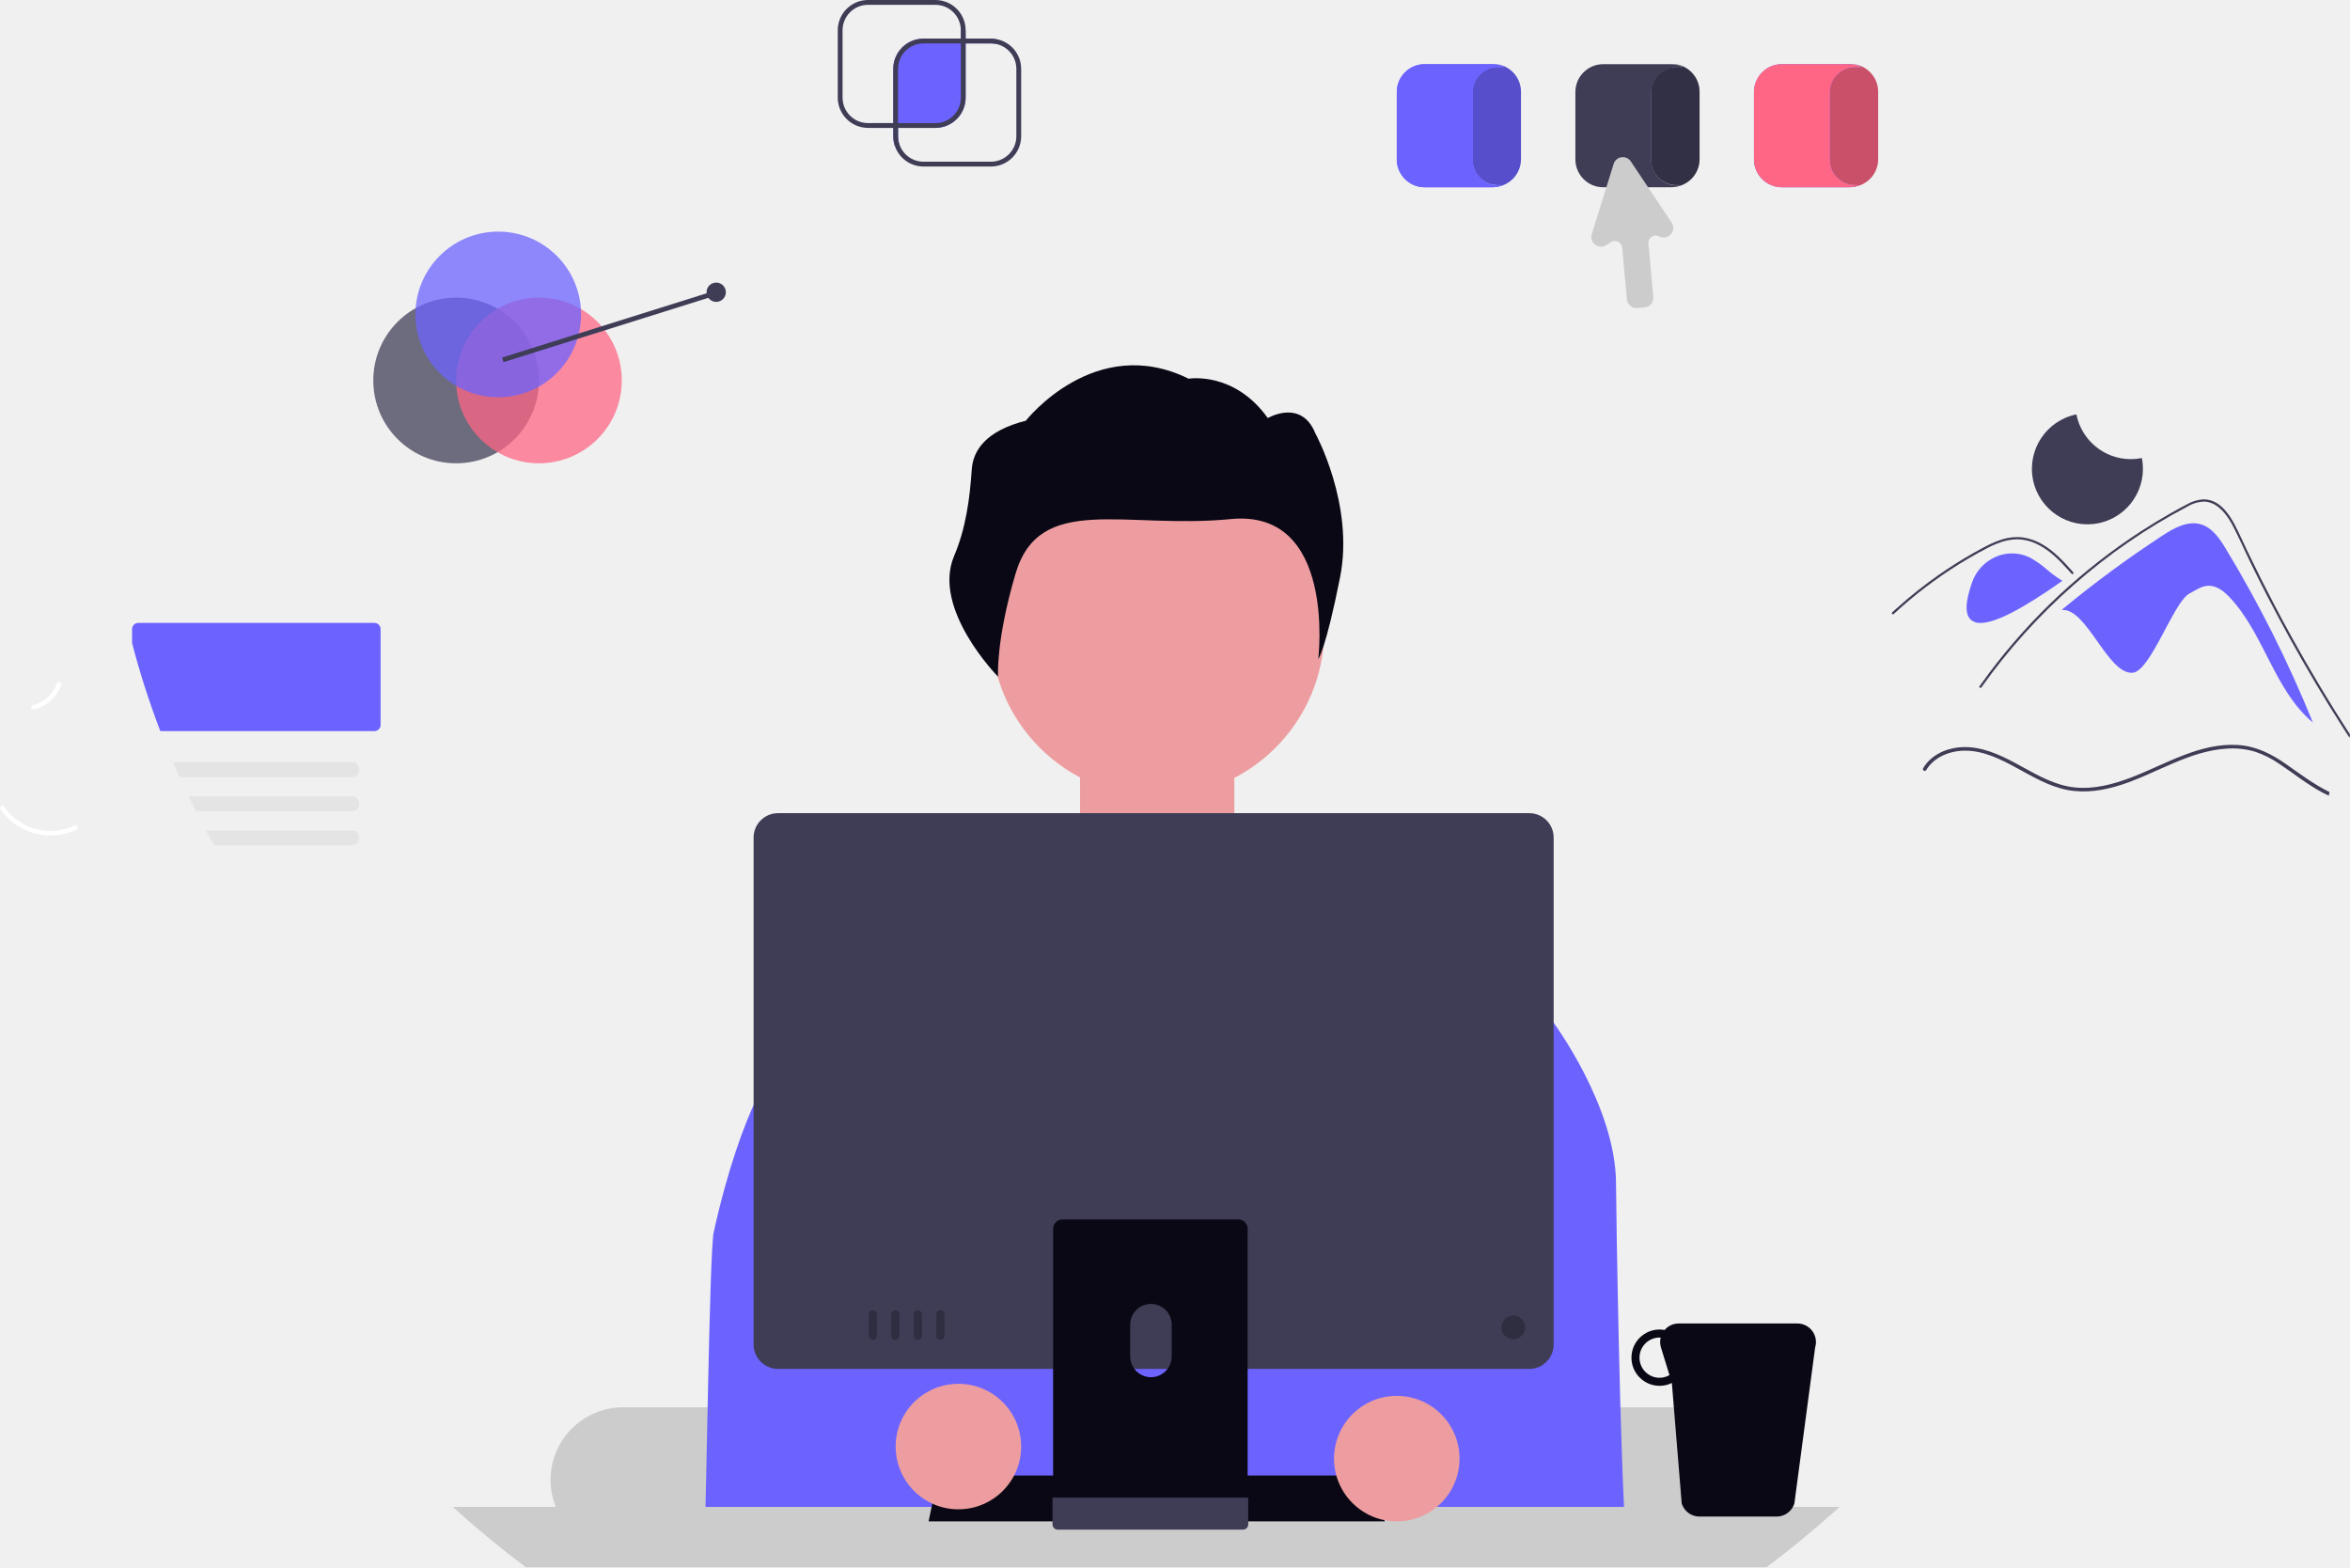
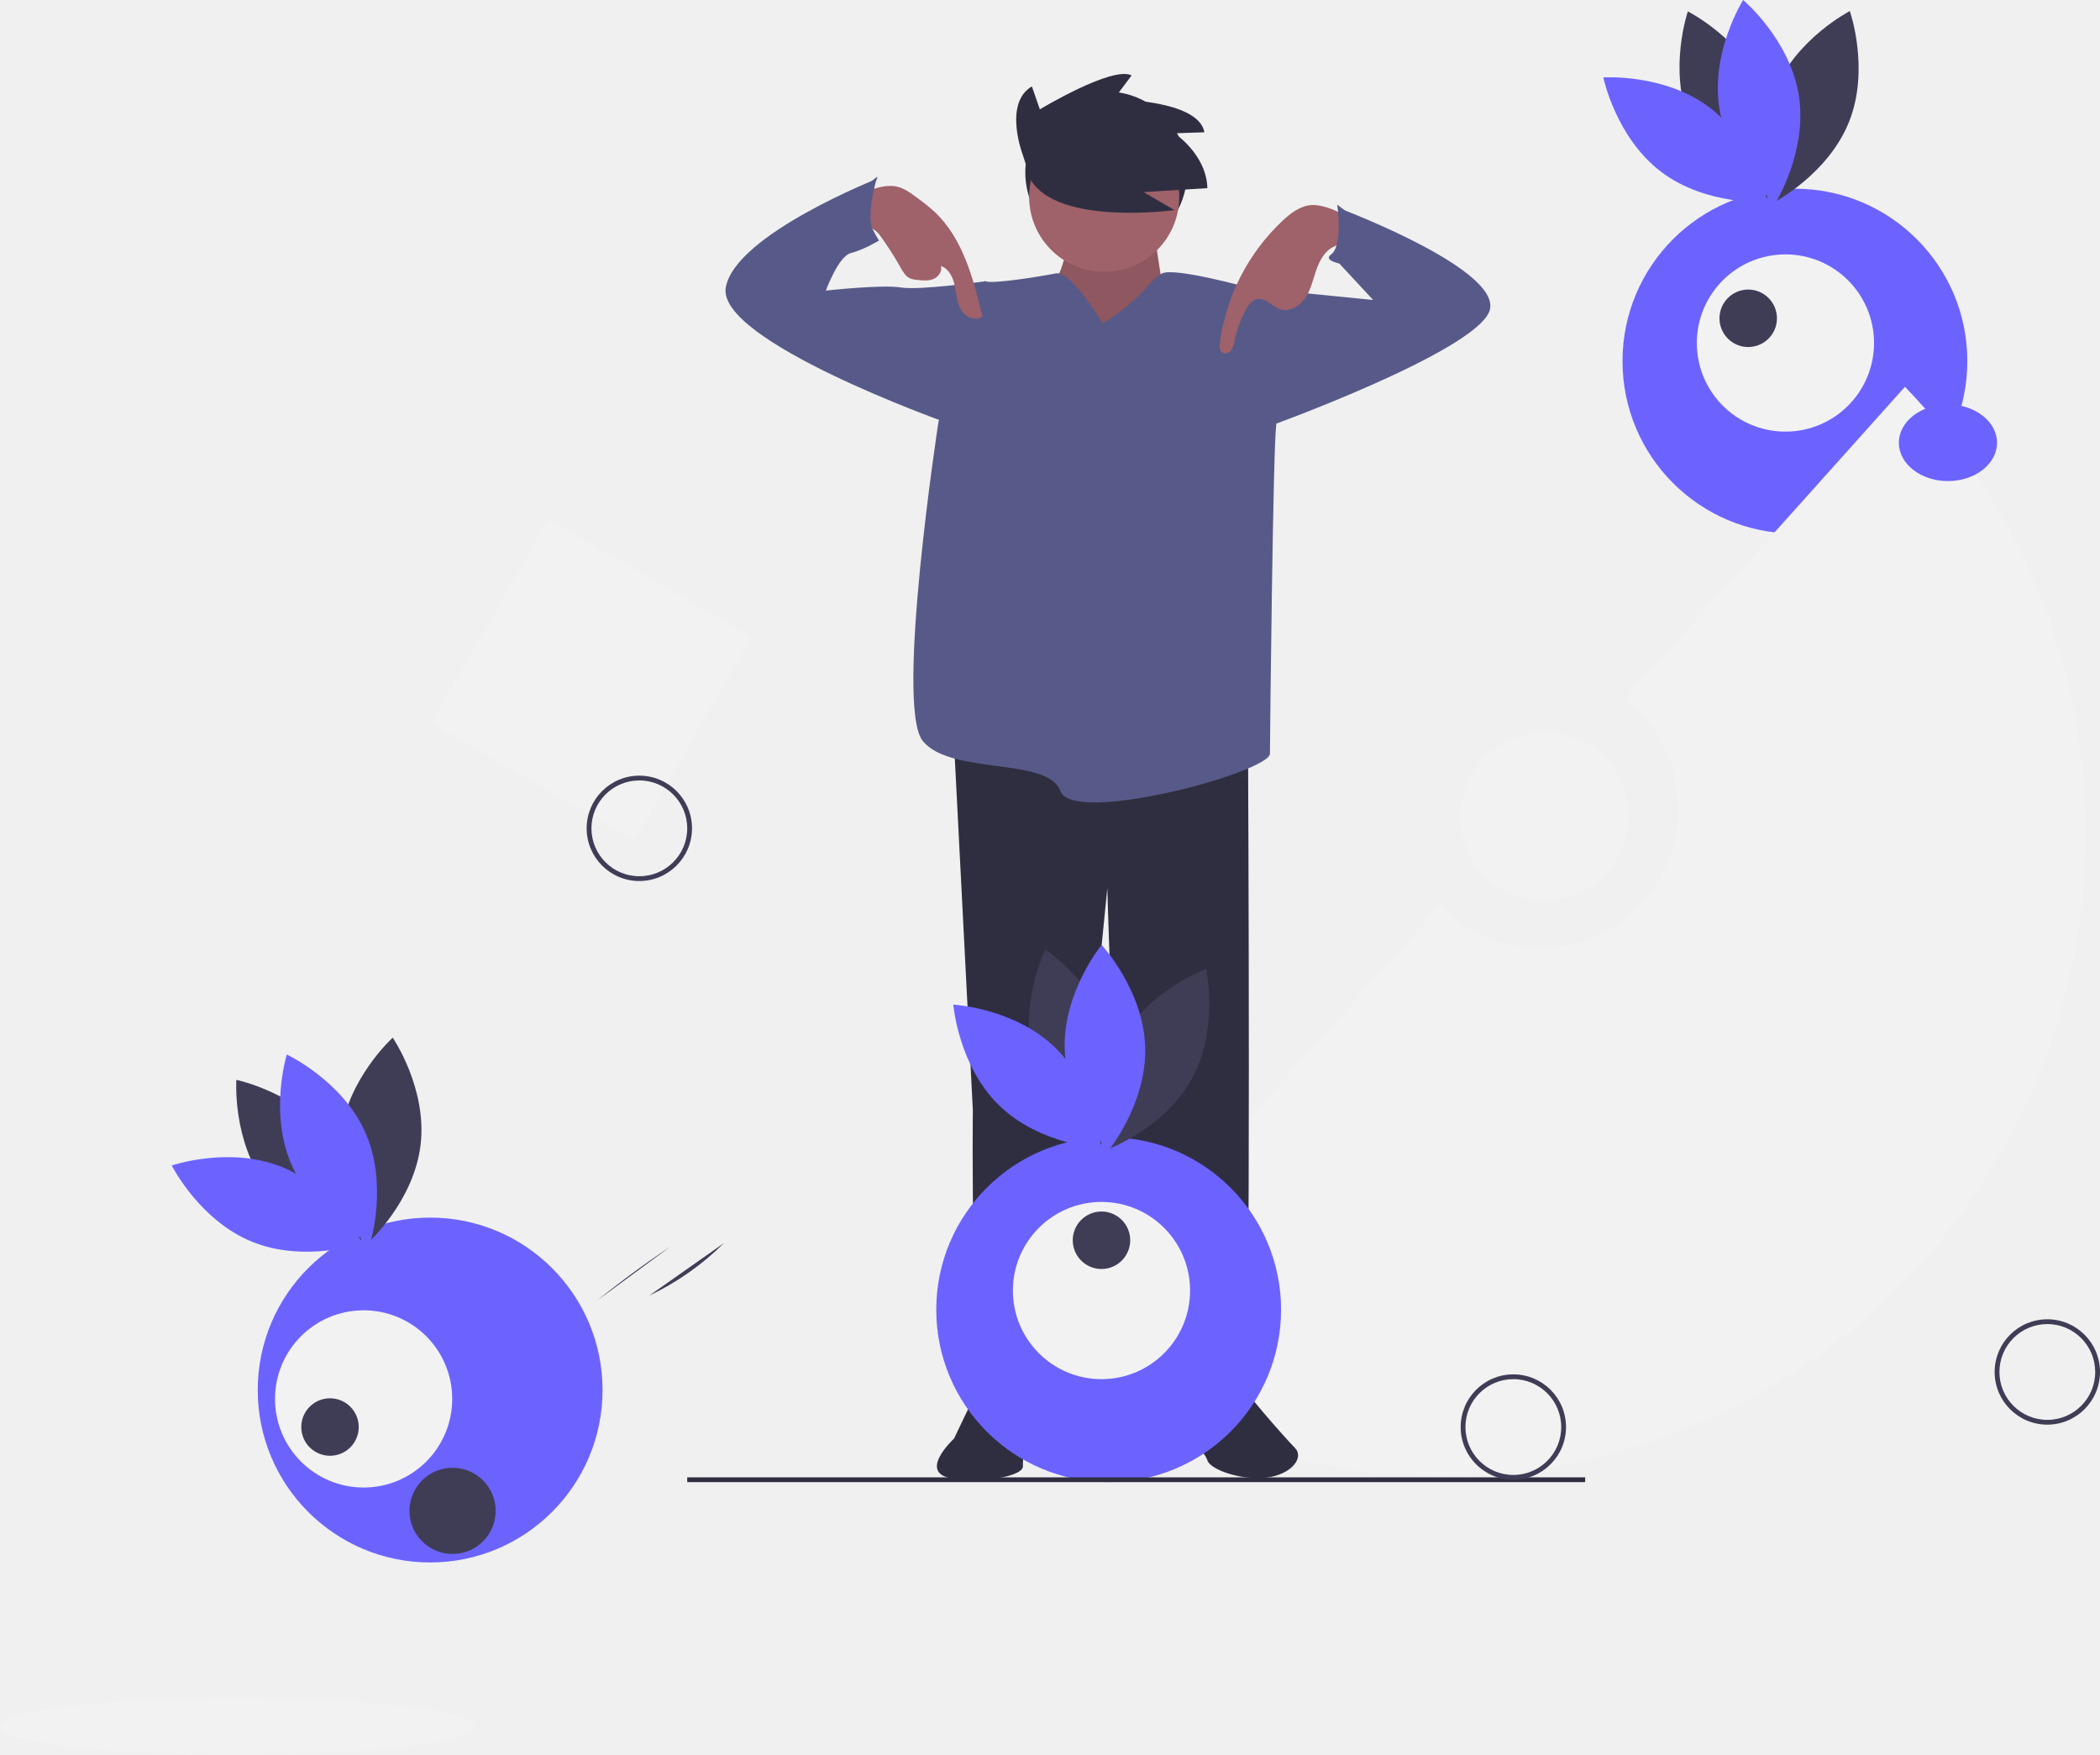
- <svg xmlns="http://www.w3.org/2000/svg" width="800.117" height="533.577" viewBox="0 0 800.117 533.577" role="img" artist="Katerina Limpitsouni" source="https://undraw.co/">
-   <g transform="translate(-561.1 -255.53)">
-     <path d="M227.085,491.32a20.667,20.667,0,0,1-25.842-6.955c-.56-.819.685-1.728,1.246-.908a19.137,19.137,0,0,0,24.052,6.421c.895-.428,1.434,1.017.544,1.443Z" transform="translate(359.999 46.668)" fill="#fff" />
-     <path d="M213.126,445.381a11.7,11.7,0,0,0,8.27-7.4c.334-.936,1.737-.294,1.4.635a13.109,13.109,0,0,1-9.131,8.212.8.8,0,0,1-.993-.449A.775.775,0,0,1,213.126,445.381Z" transform="translate(359.099 50.233)" fill="#fff" />
-     <path d="M789.88,705.353H429.157A24.746,24.746,0,0,0,404.44,730.07a24.468,24.468,0,0,0,1.783,9.195,24.719,24.719,0,0,0,22.934,15.53H789.88a24.719,24.719,0,0,0,21.332-12.244,23.863,23.863,0,0,0,1.611-3.287,24.468,24.468,0,0,0,1.783-9.195,24.753,24.753,0,0,0-24.725-24.717Z" transform="translate(344.106 29.299)" fill="#ccc" />
-     <rect width="52.545" height="61.763" transform="translate(928.822 509.469)" fill="#ed9da0" />
-     <path d="M421.339,358.755h5.493A10.071,10.071,0,0,1,436.9,368.826H411.268a10.071,10.071,0,0,1,10.071-10.071Z" transform="translate(525.879 110.849)" fill="#ccc" />
-     <circle cx="56.737" cy="56.737" r="56.737" transform="translate(898.509 413.264)" fill="#ed9da0" />
-     <path d="M559.362,356.041c.429-6.516,4.738-13.183,18.427-16.667,0,0,23.494-30.042,55.419-14.288,0,0,15.477-2.663,26.954,13.4,0,0,11.379-6.711,16.179,5.184,0,0,13.345,24.263,8.432,49.012s-7.428,27.837-7.428,27.837,6.262-51.192-29.808-47.642-65.11-9.135-73.279,18.638c-6.783,23.061-5.928,35.038-5.928,35.038s-22.682-23.006-14.97-41.121C557.306,376.162,558.7,366.089,559.362,356.041Z" transform="translate(332.592 59.378)" fill="#090814" />
-     <path d="M461.292,735.055H775.121c-2.1-23.939-3.468-115.447-3.468-121.469,0-26.564-21.736-55.552-21.736-55.552l-7.78-4.3-64.973-20.271L660.349,511.62a18.7,18.7,0,0,0-14.975-7.312l-53.115.4a18.754,18.754,0,0,0-12.6,4.992l-32.891,30.512L498.53,563.247l-.082-.082-.5.375-7.159,5.156-4.6,3.328S474.1,586.518,464.444,629.99C462.991,636.529,461.972,721.17,461.292,735.055Z" transform="translate(339.663 45.013)" fill="#6c63ff" />
-     <path d="M840.492,742.14c-.756.69-1.52,1.372-2.284,2.054q-4.339,3.858-8.8,7.584-6.742,5.62-13.764,10.9H393.169q-12.9-9.688-24.857-20.543Z" transform="translate(346.93 26.424)" fill="#ccc" />
-     <path d="M501.606,687.088H346.3l3.286-15.612h148.73Z" transform="translate(530.957 86.407)" fill="#090814" />
-     <path d="M860.165,674.4H819.753a6.242,6.242,0,0,0-4.791,2.219,9.059,9.059,0,0,0-1.709-.164,9.585,9.585,0,1,0,0,19.17,9.476,9.476,0,0,0,4.173-.969l.675,8.282,2.679,32.737a5.976,5.976,0,0,0,.509,1.175,6.3,6.3,0,0,0,5.53,3.287H853.1a6.323,6.323,0,0,0,5.538-3.287,6.479,6.479,0,0,0,.5-1.175l7.067-53.1a6.319,6.319,0,0,0-6.04-8.176Zm-46.911,18.489a6.849,6.849,0,0,1,0-13.7c.123,0,.238.033.362.041a6.275,6.275,0,0,0,.1,3.344l2.892,9.4a6.737,6.737,0,0,1-3.353.912Z" transform="translate(312.902 31.719)" fill="#090814" />
-     <path d="M743.547,485.931H487.732a8.3,8.3,0,0,0-8.291,8.291V666.846a8.3,8.3,0,0,0,8.291,8.291H743.547a8.3,8.3,0,0,0,8.291-8.291V494.222a8.3,8.3,0,0,0-8.291-8.291Z" transform="translate(338.244 46.449)" fill="#3f3d56" />
-     <path d="M653.095,635.977H593.25a3.193,3.193,0,0,0-3.188,3.2v94.538h66.23V639.173a3.195,3.195,0,0,0-3.2-3.2Zm-29.721,53.715a7.1,7.1,0,0,1-7.067-7.067v-10.9a7.067,7.067,0,0,1,14.133,0v10.9a7.1,7.1,0,0,1-7.067,7.067Z" transform="translate(329.598 34.722)" fill="#090814" />
-     <path d="M589.839,738.717v9.121a1.787,1.787,0,0,0,1.783,1.783H654.7a1.792,1.792,0,0,0,1.783-1.783v-9.121Z" transform="translate(329.615 26.691)" fill="#3f3d56" />
-     <circle cx="4.039" cy="4.039" r="4.039" transform="translate(1072.313 703.414)" fill="#2f2e41" />
-     <path d="M523.347,669.493a1.413,1.413,0,0,0-1.413,1.413v7.272a1.413,1.413,0,1,0,2.827,0v-7.272a1.413,1.413,0,0,0-1.413-1.413Z" transform="translate(334.923 32.102)" fill="#2f2e41" />
-     <path d="M531.672,669.493a1.413,1.413,0,0,0-1.413,1.413v7.272a1.413,1.413,0,1,0,2.827,0v-7.272a1.413,1.413,0,0,0-1.413-1.413Z" transform="translate(334.272 32.102)" fill="#2f2e41" />
-     <path d="M540,669.493a1.413,1.413,0,0,0-1.413,1.413v7.272a1.413,1.413,0,1,0,2.827,0v-7.272A1.413,1.413,0,0,0,540,669.493Z" transform="translate(333.622 32.102)" fill="#2f2e41" />
-     <path d="M548.323,669.493a1.413,1.413,0,0,0-1.413,1.413v7.272a1.413,1.413,0,1,0,2.827,0v-7.272a1.413,1.413,0,0,0-1.413-1.413Z" transform="translate(332.971 32.102)" fill="#2f2e41" />
-     <circle cx="21.364" cy="21.364" r="21.364" transform="translate(866.053 726.657)" fill="#ed9da0" />
-     <circle cx="21.364" cy="21.364" r="21.364" transform="translate(1015.307 730.766)" fill="#ed9da0" />
-     <path d="M951.482,443.834c-2.111-3.492-4.613-7.22-8.531-8.36-4.537-1.32-9.2,1.3-13.151,3.891a383.216,383.216,0,0,0-34.1,25.128l.012.136c8.483-.585,15.524,21.972,24.007,21.387,6.129-.423,13.912-24.045,19.328-26.945,2.055-1.1,4.059-2.57,6.388-2.672,2.894-.127,5.417,1.894,7.4,4.005,11.729,12.49,15.123,31.589,28.281,42.562a417.584,417.584,0,0,0-29.629-59.131Z" transform="translate(367.473 -1.438)" fill="#6c63ff" />
-     <path d="M971.668,473.478q9.281,16.763,19.688,32.86v.008c-.041.378-.1.756-.156,1.134q-1.257-1.923-2.49-3.862-9.343-14.655-17.757-29.869-3.994-7.235-7.79-14.585-2.934-5.694-5.744-11.455c-.534-1.1-1.052-2.2-1.569-3.311-1.216-2.6-2.416-5.21-3.7-7.773-1.463-2.925-3.246-5.982-5.933-7.946A8.094,8.094,0,0,0,942,427.052a11.772,11.772,0,0,0-6.105,1.75,196.482,196.482,0,0,0-38.645,26.648A201.367,201.367,0,0,0,865.865,490.3c-.279.394-.937.016-.657-.386,1.109-1.561,2.227-3.1,3.377-4.626a202.328,202.328,0,0,1,51.645-48.169q5.017-3.254,10.23-6.2c1.75-.994,3.509-1.972,5.3-2.892a12.923,12.923,0,0,1,5.62-1.742c6.82-.107,10.354,7.617,12.778,12.811q1.134,2.453,2.309,4.9,4.425,9.244,9.195,18.341Q968.6,467.936,971.668,473.478Z" transform="translate(369.861 -0.747)" fill="#3f3d56" />
-     <path d="M894.057,452.725c-.4-.442-.79-.883-1.189-1.325-3.144-3.477-6.518-6.914-10.836-8.908a15.72,15.72,0,0,0-6.586-1.527,18.8,18.8,0,0,0-6.839,1.491c-1.03.411-2.036.878-3.028,1.375-1.133.57-2.246,1.178-3.354,1.792q-3.119,1.726-6.157,3.6-6.045,3.736-11.712,8.043-2.937,2.233-5.754,4.613-2.619,2.211-5.133,4.54c-.358.331-.893-.2-.535-.535.442-.411.888-.82,1.335-1.224q1.893-1.711,3.846-3.356,3.562-3.006,7.308-5.779,5.826-4.315,12.052-8.045,3.112-1.862,6.309-3.568c.644-.343,1.295-.679,1.953-1a31.142,31.142,0,0,1,4.643-1.89,16.518,16.518,0,0,1,7.013-.689,18.259,18.259,0,0,1,6.47,2.238c4.24,2.37,7.528,6.034,10.728,9.61C894.915,452.551,894.383,453.089,894.057,452.725Z" transform="translate(372.387 -1.837)" fill="#3f3d56" />
-     <path d="M865.193,469.927a4.882,4.882,0,0,1-3.028-.867c-2.346-1.777-2.285-6.047.188-13.052a14.734,14.734,0,0,1,7.976-8.572,13.653,13.653,0,0,1,11-.065q.455.2.9.424h0a32.385,32.385,0,0,1,5.623,3.989,37.148,37.148,0,0,0,4.683,3.459l.551.323-.522.368C879.245,465.3,870.221,469.927,865.193,469.927Z" transform="translate(370.227 -2.308)" fill="#6c63ff" />
-     <path d="M918.264,410.146a18.9,18.9,0,0,1-18.541-15.236,18.9,18.9,0,1,0,22.292,14.862A18.983,18.983,0,0,1,918.264,410.146Z" transform="translate(368.342 1.705)" fill="#3f3d56" />
-     <circle cx="28.203" cy="28.203" r="28.203" transform="translate(688.196 356.857)" fill="#3f3d56" opacity="0.74" />
-     <circle cx="28.203" cy="28.203" r="28.203" transform="translate(716.399 356.857)" fill="#ff6584" opacity="0.74" />
-     <circle cx="28.203" cy="28.203" r="28.203" transform="translate(702.536 334.379)" fill="#6c63ff" opacity="0.74" />
-     <rect width="75.934" height="1.643" transform="translate(732.045 377.26) rotate(-17.441)" fill="#3f3d56" />
-     <path d="M835.379,229.333h-.468a9.408,9.408,0,0,1,4.2.993h-2.131a8.67,8.67,0,0,0-8.66,8.66v22.943a8.67,8.67,0,0,0,8.66,8.66h1.358a9.418,9.418,0,0,1-3.426.65h.468a9.493,9.493,0,0,0,9.482-9.482V238.815a9.493,9.493,0,0,0-9.482-9.482Z" transform="translate(355.707 47.972)" fill="#ff6584" />
-     <path d="M835.379,229.333h-.468a9.408,9.408,0,0,1,4.2.993h-2.131a8.67,8.67,0,0,0-8.66,8.66v22.943a8.67,8.67,0,0,0,8.66,8.66h1.358a9.418,9.418,0,0,1-3.426.65h.468a9.493,9.493,0,0,0,9.482-9.482V238.815a9.493,9.493,0,0,0-9.482-9.482Z" transform="translate(355.707 47.972)" opacity="0.21" />
-     <path d="M834.887,270.667a8.67,8.67,0,0,1-8.66-8.66V239.064a8.67,8.67,0,0,1,8.66-8.66h2.131a9.409,9.409,0,0,0-4.2-.993H809.877a9.493,9.493,0,0,0-9.482,9.482v22.943a9.493,9.493,0,0,0,9.482,9.482H832.82a9.418,9.418,0,0,0,3.426-.65Z" transform="translate(357.89 47.966)" fill="#6c63ff" />
-     <path d="M834.887,270.667a8.67,8.67,0,0,1-8.66-8.66V239.064a8.67,8.67,0,0,1,8.66-8.66h2.131a9.409,9.409,0,0,0-4.2-.993H809.877a9.493,9.493,0,0,0-9.482,9.482v22.943a9.493,9.493,0,0,0,9.482,9.482H832.82a9.418,9.418,0,0,0,3.426-.65Z" transform="translate(357.89 47.966)" fill="#ff6584" />
-     <circle cx="3.287" cy="3.287" r="3.287" transform="translate(801.662 351.735)" fill="#3f3d56" />
-     <path d="M968.052,541.114c4.815,3.394,9.441,6.853,14.733,9.466-.1.4-.205.813-.3,1.216-.649-.3-1.282-.625-1.915-.953-5.366-2.81-9.984-6.631-15.021-9.951a32.41,32.41,0,0,0-8.1-4.059,26.73,26.73,0,0,0-9.261-1.085c-13.041.641-24.216,8.423-36.336,12.342-5.933,1.923-12.244,2.95-18.431,1.742s-11.685-4.495-17.149-7.469c-5.39-2.942-11.266-5.9-17.56-5.9-5.127.008-10.518,2.062-13.262,6.6a.615.615,0,0,1-1.06-.624,12.93,12.93,0,0,1,2.243-2.8c3.583-3.394,8.85-4.733,13.69-4.339,6.261.509,11.972,3.468,17.387,6.442,5.744,3.155,11.627,6.549,18.267,7.239,6.557.69,13.049-1.027,19.129-3.336,11.775-4.478,23.394-11.939,36.492-11.11C957.772,534.927,963.064,537.605,968.052,541.114Z" transform="translate(371.489 -25.367)" fill="#3f3d56" />
-     <path d="M415.88,283.625v1.668a8.652,8.652,0,0,0-1.676-.164h-8.6v18.456a10.31,10.31,0,0,1-10.3,10.3H382.6v2.843a8.611,8.611,0,0,0,.666,3.32h-1.758a10.121,10.121,0,0,1-.551-3.32v-2.843h-6.985v-1.643h6.985V293.79a10.31,10.31,0,0,1,10.3-10.3h12.7V280.61h1.643v2.876h8.6a10.259,10.259,0,0,1,1.676.14Z" transform="translate(484.274 -14.808)" fill="#6c63ff" />
-     <path d="M394.294,269.467H371.352a10.31,10.31,0,0,0-10.3,10.3v22.942a10.31,10.31,0,0,0,10.3,10.3h22.942a10.31,10.31,0,0,0,10.3-10.3V279.739A10.309,10.309,0,0,0,394.294,269.467Zm8.661,33.246a8.672,8.672,0,0,1-8.661,8.661H371.352a8.672,8.672,0,0,1-8.661-8.661V279.772a8.673,8.673,0,0,1,8.661-8.661h22.942a8.671,8.671,0,0,1,8.661,8.628Z" transform="translate(485.284 -13.938)" fill="#3f3d56" />
-     <path d="M381.55,312.489v1.643h1.643v-1.643Zm0,0v1.643h1.643v-1.643Zm34.923-28.62a10.263,10.263,0,0,0-1.676-.14H391.854a10.31,10.31,0,0,0-10.3,10.3v22.942a10.12,10.12,0,0,0,.551,3.32,10.308,10.308,0,0,0,9.754,6.985H414.8a10.31,10.31,0,0,0,10.3-10.3V294.034A10.3,10.3,0,0,0,416.472,283.869Zm6.985,33.107a8.672,8.672,0,0,1-8.661,8.661H391.854a8.673,8.673,0,0,1-8.661-8.661V294.034a8.672,8.672,0,0,1,8.661-8.661H414.8a8.664,8.664,0,0,1,8.661,8.661Zm-41.907-4.487v1.643h1.643v-1.643Z" transform="translate(483.682 -15.052)" fill="#3f3d56" />
-     <path d="M337.958,547.3h-80.4a2.116,2.116,0,0,0-2.115,2.108v4.766a285.287,285.287,0,0,0,9.619,29.969h72.893a2.106,2.106,0,0,0,2.108-2.108V549.41A2.11,2.11,0,0,0,337.958,547.3Z" transform="translate(350.622 -79.698)" fill="#6c63ff" />
-     <path d="M334.679,609.663H273.737c.725,1.7,1.464,3.389,2.23,5.07h58.711C337.987,614.781,337.953,609.616,334.679,609.663Z" transform="translate(346.241 -94.634)" fill="#e4e4e4" />
-     <path d="M336.344,624.941H280.69q1.22,2.552,2.508,5.071h53.146C339.652,630.059,339.618,624.9,336.344,624.941Z" transform="translate(344.576 -98.294)" fill="#e4e4e4" />
-     <path d="M338.212,640.229H288.489c.908,1.7,1.844,3.389,2.793,5.07h46.93C341.52,645.346,341.486,640.181,338.212,640.229Z" transform="translate(342.708 -101.956)" fill="#e4e4e4" />
-     <path d="M901.341,229.333h-.468a9.409,9.409,0,0,1,4.2.993H902.94a8.67,8.67,0,0,0-8.661,8.66v22.943a8.67,8.67,0,0,0,8.66,8.66H904.3a9.417,9.417,0,0,1-3.426.65h.468a9.493,9.493,0,0,0,9.482-9.482V238.815a9.493,9.493,0,0,0-9.482-9.482Z" transform="translate(228.938 47.972)" fill="#3f3d56" />
-     <path d="M901.341,229.333h-.468a9.409,9.409,0,0,1,4.2.993H902.94a8.67,8.67,0,0,0-8.661,8.66v22.943a8.67,8.67,0,0,0,8.66,8.66H904.3a9.417,9.417,0,0,1-3.426.65h.468a9.493,9.493,0,0,0,9.482-9.482V238.815a9.493,9.493,0,0,0-9.482-9.482Z" transform="translate(228.938 47.972)" opacity="0.21" />
-     <path d="M835.379,229.333h-.468a9.408,9.408,0,0,1,4.2.993h-2.131a8.67,8.67,0,0,0-8.66,8.66v22.943a8.67,8.67,0,0,0,8.66,8.66h1.358a9.418,9.418,0,0,1-3.426.65h.468a9.493,9.493,0,0,0,9.482-9.482V238.815a9.493,9.493,0,0,0-9.482-9.482Z" transform="translate(234.094 47.972)" fill="#6c63ff" />
-     <path d="M835.379,229.333h-.468a9.408,9.408,0,0,1,4.2.993h-2.131a8.67,8.67,0,0,0-8.66,8.66v22.943a8.67,8.67,0,0,0,8.66,8.66h1.358a9.418,9.418,0,0,1-3.426.65h.468a9.493,9.493,0,0,0,9.482-9.482V238.815a9.493,9.493,0,0,0-9.482-9.482Z" transform="translate(234.094 47.972)" opacity="0.21" />
-     <path d="M834.887,270.667a8.67,8.67,0,0,1-8.66-8.66V239.064a8.67,8.67,0,0,1,8.66-8.66h2.131a9.409,9.409,0,0,0-4.2-.993H809.877a9.493,9.493,0,0,0-9.482,9.482v22.943a9.493,9.493,0,0,0,9.482,9.482H832.82a9.418,9.418,0,0,0,3.426-.65Z" transform="translate(236.277 47.966)" fill="#6c63ff" />
-     <path d="M900.849,270.667a8.67,8.67,0,0,1-8.661-8.66V239.064a8.67,8.67,0,0,1,8.661-8.66h2.131a9.408,9.408,0,0,0-4.2-.993H875.839a9.493,9.493,0,0,0-9.482,9.482v22.943a9.493,9.493,0,0,0,9.482,9.482h22.943a9.418,9.418,0,0,0,3.426-.65Z" transform="translate(231.121 47.966)" fill="#3f3d56" />
-     <path d="M899.6,286.038,891.565,274l-5.875-8.8a3.269,3.269,0,0,0-5.842.846L877.374,274l-4.98,15.982a3.275,3.275,0,0,0,4.848,3.755l1.767-1.093a2.453,2.453,0,0,1,3.731,1.865l1.619,17.667a3.28,3.28,0,0,0,3.254,2.975c.1,0,.2-.008.3-.016l2.482-.222a3.268,3.268,0,0,0,2.958-3.558l-1.668-18.242a2.45,2.45,0,0,1,3.468-2.449l.362.164a3.27,3.27,0,0,0,4.084-4.791Z" transform="translate(230.66 45.283)" fill="#ccc" />
-     <path d="M834.887,270.667a8.67,8.67,0,0,1-8.66-8.66V239.064a8.67,8.67,0,0,1,8.66-8.66h2.131a9.409,9.409,0,0,0-4.2-.993H809.877a9.493,9.493,0,0,0-9.482,9.482v22.943a9.493,9.493,0,0,0,9.482,9.482H832.82a9.418,9.418,0,0,0,3.426-.65Z" transform="translate(236.277 47.966)" fill="#6c63ff" />
-   </g>
+ <svg xmlns="http://www.w3.org/2000/svg" width="877" height="732.809" viewBox="0 0 877 732.809" role="img" artist="Katerina Limpitsouni" source="https://undraw.co/">
+   <rect x="359.5" y="318.477" width="98" height="98" transform="translate(76.96711 -238.6127) rotate(30)" fill="#f2f2f2" />
+   <circle cx="749.591" cy="150.798" r="72" fill="#6c63ff" />
+   <path d="M867.067,134.553c8.974,22.005,31.813,33.495,31.813,33.495s8.288-24.186-.686-46.19-31.813-33.495-31.813-33.495S858.093,112.548,867.067,134.553Z" transform="translate(-161.5 -83.59531)" fill="#3f3d56" />
+   <path d="M875.512,128.541c18.934,14.361,24.126,39.395,24.126,39.395s-25.506,1.75-44.441-12.611-24.126-39.395-24.126-39.395S856.577,114.18,875.512,128.541Z" transform="translate(-161.5 -83.59531)" fill="#6c63ff" />
+   <path d="M902.482,121.975c-8.794,22.077-.307,46.194-.307,46.194s22.744-11.678,31.537-33.755.307-46.194.307-46.194S911.275,99.897,902.482,121.975Z" transform="translate(-161.5 -83.59531)" fill="#3f3d56" />
+   <path d="M912.735,123.499c3.683,23.477-9.937,45.114-9.937,45.114s-19.591-16.427-23.274-39.904,9.937-45.114,9.937-45.114S909.052,100.022,912.735,123.499Z" transform="translate(-161.5 -83.59531)" fill="#6c63ff" />
+   <circle cx="745.631" cy="143.226" r="37" fill="#f2f2f2" />
+   <circle cx="730.089" cy="132.908" r="12" fill="#3f3d56" />
+   <path d="M1016.5,678.477a22,22,0,1,1,22-22A22.025,22.025,0,0,1,1016.5,678.477Zm0-42a20,20,0,1,0,20,20A20.022,20.022,0,0,0,1016.5,636.477Z" transform="translate(-161.5 -83.59531)" fill="#3f3d56" />
+   <path d="M428.5,451.477a22,22,0,1,1,22-22A22.025,22.025,0,0,1,428.5,451.477Zm0-42a20,20,0,1,0,20,20A20.022,20.022,0,0,0,428.5,409.477Z" transform="translate(-161.5 -83.59531)" fill="#3f3d56" />
+   <path d="M957.038,245.114,840.061,375.674a57.987,57.987,0,1,1-77.197,86.161l-162.943,181.863a267.098,267.098,0,0,0,164.303,56.202C912.389,699.9,1032.5,579.789,1032.5,431.624A267.369,267.369,0,0,0,957.038,245.114Z" transform="translate(-161.5 -83.59531)" fill="#f2f2f2" />
+   <circle cx="645" cy="340.882" r="35" fill="#f2f2f2" />
+   <circle cx="461.966" cy="71.97" r="33.781" fill="#2f2e41" />
+   <path d="M559.942,394.327l7.837,152.815s-1.306,109.713,6.531,111.019,22.204,10.449,26.122,3.918,23.51-207.671,23.51-207.671,5.224,208.978,20.898,210.284,33.959-6.531,36.571-5.224S682.716,398.245,682.716,398.245Z" transform="translate(-161.5 -83.59531)" fill="#2f2e41" />
+   <path d="M583.452,656.855s-9.143,0-11.755,3.918-11.755,23.51-11.755,23.51S542.962,699.875,561.248,701.181s27.428-2.531,27.428-5.143,0-9.143,3.918-10.449,7.837-7.837,7.837-10.449S596.513,655.549,583.452,656.855Z" transform="translate(-161.5 -83.59531)" fill="#2f2e41" />
+   <path d="M653.982,658.161s-6.531,26.122,0,27.428,10.449,3.918,11.755,7.837,14.367,8.449,24.816,7.143,15.673-8.449,11.755-12.367-23.51-26.122-24.816-30.041S653.982,658.161,653.982,658.161Z" transform="translate(-161.5 -83.59531)" fill="#2f2e41" />
+   <path d="M608.268,180.125s-2.612,19.592-7.837,22.204,2.612,16.979,2.612,16.979l23.51,3.918,20.898-16.979s-3.918-24.816-3.918-26.122S608.268,180.125,608.268,180.125Z" transform="translate(-161.5 -83.59531)" fill="#9f616a" />
+   <path d="M608.268,180.125s-2.612,19.592-7.837,22.204,2.612,16.979,2.612,16.979l23.51,3.918,20.898-16.979s-3.918-24.816-3.918-26.122S608.268,180.125,608.268,180.125Z" transform="translate(-161.5 -83.59531)" opacity="0.1" />
+   <circle cx="461.135" cy="82.162" r="31.347" fill="#9f616a" />
+   <path d="M621.982,218.655S608.921,196.451,602.39,197.757s-26.775,4.571-29.387,3.265-19.592,58.775-19.592,58.775-18.286,118.856-6.531,133.223,52.244,6.531,57.469,20.898S691.859,406.082,691.859,398.245s1.306-127.999,2.612-137.142-11.755-57.469-11.755-57.469-30.694-8.49-35.918-5.877S638.962,208.206,621.982,218.655Z" transform="translate(-161.5 -83.59531)" fill="#575a88" />
+   <path d="M575.615,204.941l-2.612-3.918s-27.428,3.918-35.265,2.612-31.347,1.306-31.347,1.306,5.224-14.367,10.449-15.673,11.755-5.224,11.755-5.224-13.061-19.592,0-26.122c0,0-60.081,23.51-63.999,45.714s91.428,56.163,91.428,56.163Z" transform="translate(-161.5 -83.59531)" fill="#575a88" />
+   <path d="M672.267,206.247l10.449-2.612,52.244,5.224L717.981,190.574s10.449-13.061,3.918-19.592c0,0,69.224,26.122,61.387,43.102s-90.122,47.02-94.04,48.326S672.267,206.247,672.267,206.247Z" transform="translate(-161.5 -83.59531)" fill="#575a88" />
+   <path d="M535.711,161.438c3.233.642,5.996,2.662,8.642,4.628a83.955,83.955,0,0,1,7.368,5.918c11.879,11.105,16.246,27.86,20.024,43.676-2.69,2.266-7.082.382-8.887-2.637S560.927,206.318,560.218,202.873s-2.443-7.147-5.796-8.212c.705,2.187-.996,4.561-3.123,5.43s-4.523.628-6.806.374a9.405,9.405,0,0,1-3.088-.703c-1.772-.857-2.808-2.701-3.773-4.417a135.836,135.836,0,0,0-8.283-12.96,9.622,9.622,0,0,0-2.611-2.734c-4.184-2.554-8.676-5.894-6.593-11.957C521.865,162.69,531.146,160.532,535.711,161.438Z" transform="translate(-161.5 -83.59531)" fill="#9f616a" />
+   <path d="M709.367,169.212c-4.701.234-8.754,3.293-12.196,6.503a85.495,85.495,0,0,0-26.249,51.218c-.168,1.314-.22,2.86.786,3.722,1.131.968,2.996.395,3.925-.769a9.551,9.551,0,0,0,1.488-4.164,46.529,46.529,0,0,1,4.624-12.717c1.105-2.046,2.639-4.201,4.936-4.564,3.421-.54,5.979,3.083,9.247,4.231,3.857,1.354,8.178-1.071,10.522-4.419s3.261-7.453,4.553-11.331c1.291-3.878,3.207-7.854,6.732-9.922,3.753-2.202,12.394-3.732,8.73-9.913C723.801,172.595,714.285,168.967,709.367,169.212Z" transform="translate(-161.5 -83.59531)" fill="#9f616a" />
+   <path d="M588.684,148.412s-8.33-21.658,3.748-28.738l3.332,9.579s30.404-18.326,38.317-14.161l-7.497,9.996s35.402,0,37.901,13.744l-12.495.416s13.328,8.746,13.744,22.907l-26.656,1.666,12.911,7.497s-48.313,6.664-59.975-12.495Z" transform="translate(-161.5 -83.59531)" fill="#2f2e41" />
+   <path d="M508.351,172.941l19.592-15.673s-6.531,19.592,0,26.122l-24.816,5.224Z" transform="translate(-161.5 -83.59531)" fill="#575a88" />
+   <path d="M736.92,182.084l-16.979-13.061s2.612,16.979-2.612,20.898,14.367,5.224,14.367,5.224Z" transform="translate(-161.5 -83.59531)" fill="#575a88" />
+   <circle cx="179.634" cy="580.425" r="72" fill="#6c63ff" />
+   <path d="M272.807,578.946c14.356,18.938,39.388,24.137,39.388,24.137s1.757-25.506-12.598-44.444-39.388-24.137-39.388-24.137S258.451,560.008,272.807,578.946Z" transform="translate(-161.5 -83.59531)" fill="#3f3d56" />
+   <path d="M279.411,570.956c22.002,8.981,33.486,31.823,33.486,31.823s-24.188,8.281-46.19-.699S233.221,570.257,233.221,570.257,257.409,561.975,279.411,570.956Z" transform="translate(-161.5 -83.59531)" fill="#6c63ff" />
+   <path d="M303.769,557.644c-2.79,23.6,11.64,44.705,11.64,44.705s18.954-17.158,21.744-40.758-11.64-44.705-11.64-44.705S306.559,534.044,303.769,557.644Z" transform="translate(-161.5 -83.59531)" fill="#3f3d56" />
+   <path d="M314.068,556.468c9.624,21.728,2.058,46.149,2.058,46.149s-23.17-10.807-32.794-32.535-2.058-46.149-2.058-46.149S304.444,534.74,314.068,556.468Z" transform="translate(-161.5 -83.59531)" fill="#6c63ff" />
+   <circle cx="151.853" cy="584.134" r="37" fill="#f2f2f2" />
+   <circle cx="137.817" cy="595.875" r="12" fill="#3f3d56" />
+   <circle cx="463" cy="546.882" r="72" fill="#6c63ff" />
+   <path d="M593.064,525.988c6.206,22.94,27.461,37.147,27.461,37.147s11.194-22.985,4.989-45.925-27.461-37.147-27.461-37.147S586.858,503.048,593.064,525.988Z" transform="translate(-161.5 -83.59531)" fill="#3f3d56" />
+   <path d="M602.182,521.058c17.028,16.576,19.108,42.058,19.108,42.058s-25.528-1.394-42.557-17.97-19.108-42.058-19.108-42.058S585.154,504.482,602.182,521.058Z" transform="translate(-161.5 -83.59531)" fill="#6c63ff" />
+   <path d="M629.754,517.852c-11.437,20.831-5.975,45.807-5.975,45.807s24.005-8.798,35.442-29.629,5.975-45.807,5.975-45.807S641.191,497.021,629.754,517.852Z" transform="translate(-161.5 -83.59531)" fill="#3f3d56" />
+   <path d="M639.743,520.624c.773,23.752-15.399,43.553-15.399,43.553s-17.426-18.707-18.2-42.459,15.399-43.553,15.399-43.553S638.97,496.872,639.743,520.624Z" transform="translate(-161.5 -83.59531)" fill="#6c63ff" />
+   <circle cx="460" cy="538.882" r="37" fill="#f2f2f2" />
+   <circle cx="460" cy="517.882" r="12" fill="#3f3d56" />
+   <rect x="287" y="616.882" width="375" height="2" fill="#2f2e41" />
+   <ellipse cx="813.5" cy="184.882" rx="20.5" ry="16" fill="#6c63ff" />
+   <path d="M408.639,606.509l32.788-26.258" transform="translate(-161.5 -83.59531)" fill="#3f3d56" />
+   <path d="M410.737,626.744Q425.601,614.733,441.511,604.1" transform="translate(-161.5 -83.59531)" fill="#3f3d56" />
+   <path d="M432.607,624.613a113.665,113.665,0,0,0,31.25-21.966" transform="translate(-161.5 -83.59531)" fill="#3f3d56" />
+   <circle cx="189" cy="630.882" r="18" fill="#3f3d56" />
+   <ellipse cx="99" cy="720.882" rx="99" ry="11.928" fill="#f2f2f2" />
+   <path d="M793.5,701.477a22,22,0,1,1,22-22A22.025,22.025,0,0,1,793.5,701.477Zm0-42a20,20,0,1,0,20,20A20.022,20.022,0,0,0,793.5,659.477Z" transform="translate(-161.5 -83.59531)" fill="#3f3d56" />
</svg>
